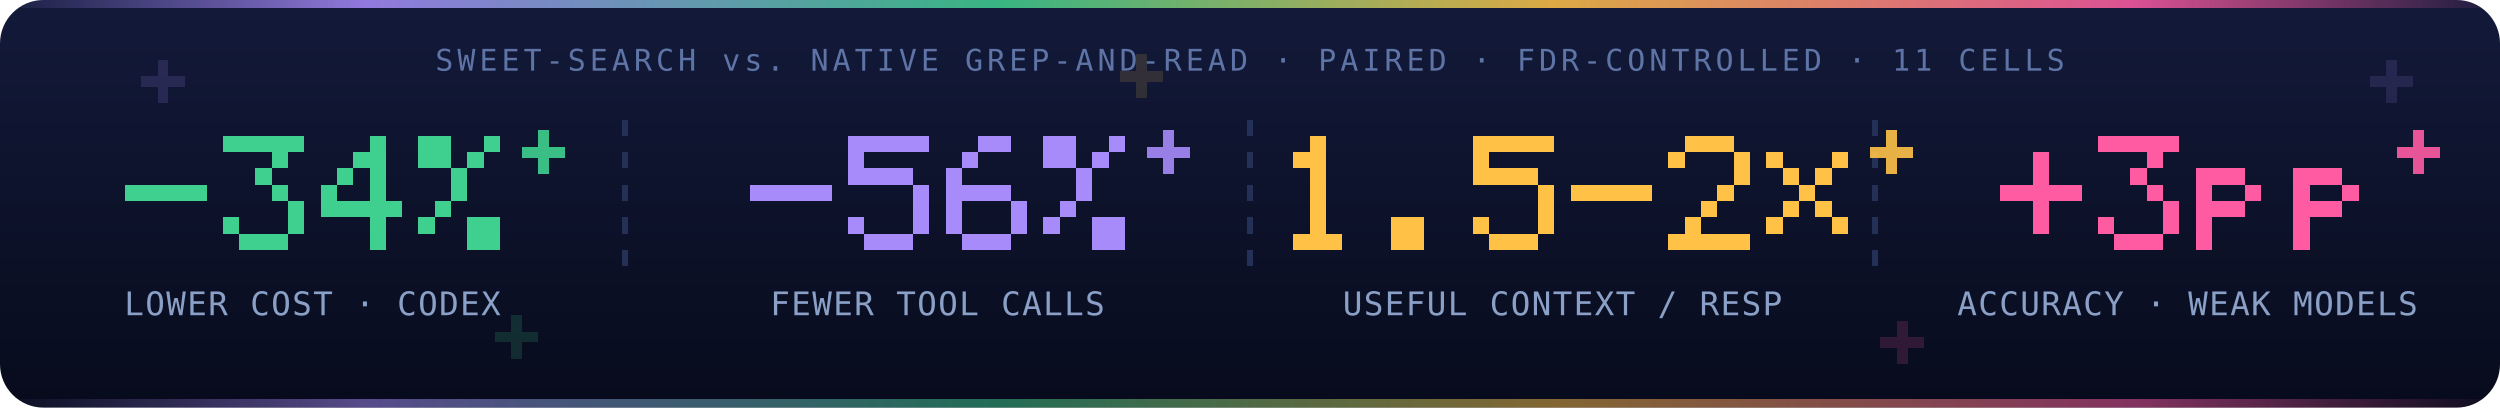
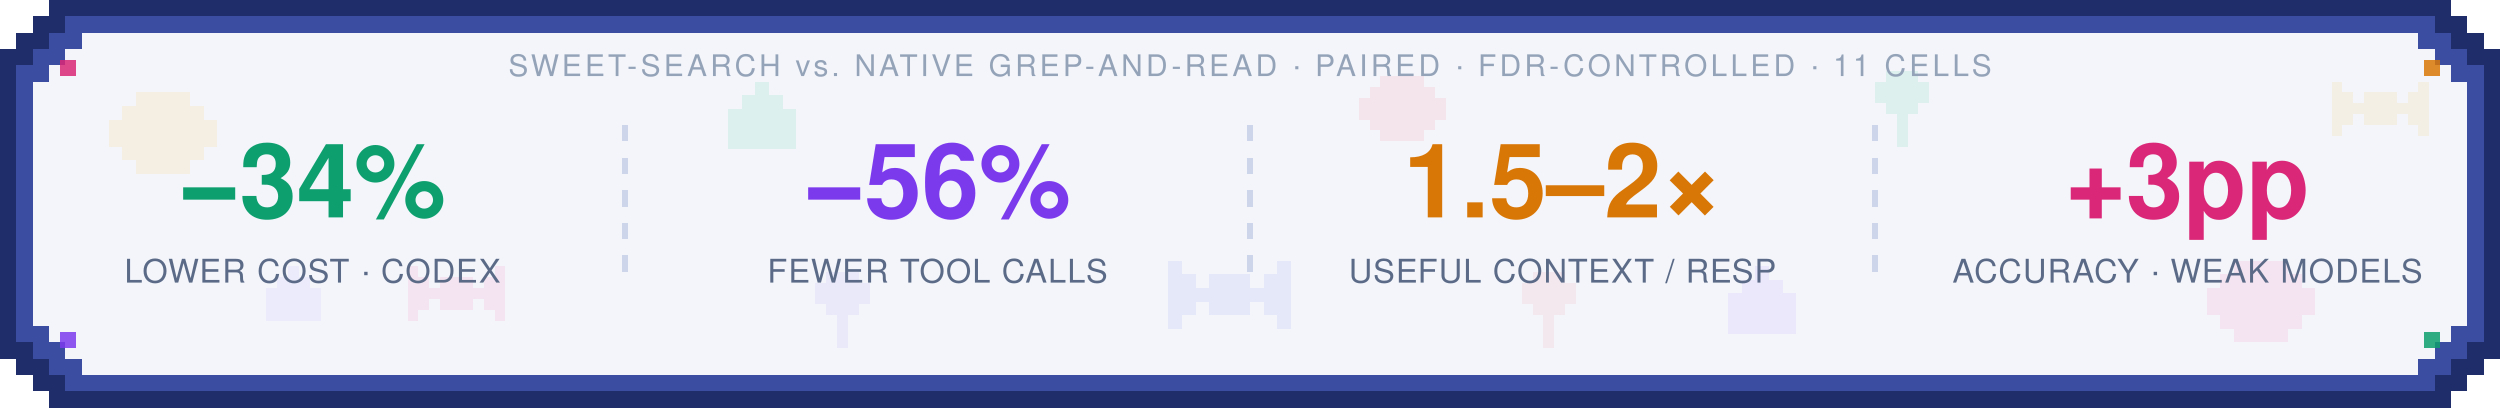
- <svg xmlns="http://www.w3.org/2000/svg" aria-label="Code-retrieval headline: up to 34 percent lower cost on Codex, up to 56 percent fewer tool calls, 1.5 to 2 times more useful context per response, and plus 3 percentage points accuracy on weak models." font-family="ui-monospace,SFMono-Regular,Menlo,Consolas,monospace" shape-rendering="crispEdges" viewBox="0 0 920 150">
-   <defs>
-     <linearGradient id="bg" x1="0" x2="0" y1="0" y2="1">
-       <stop offset="0" stop-color="#131a3a" />
-       <stop offset="1" stop-color="#070b1c" />
-     </linearGradient>
-     <linearGradient id="candy" x1="0" x2="1" y1="0" y2="0">
-       <stop offset="0%" stop-color="#a78bfa" stop-opacity="0" />
-       <stop offset="15%" stop-color="#a78bfa" />
-       <stop offset="40%" stop-color="#3fd08f" />
-       <stop offset="62%" stop-color="#ffc247" />
-       <stop offset="85%" stop-color="#ff5ba3" />
-       <stop offset="100%" stop-color="#ff5ba3" stop-opacity="0" />
-     </linearGradient>
-     <clipPath id="round">
-       <rect width="920" height="150" rx="16" />
-     </clipPath>
-   </defs>
-   <g clip-path="url(#round)">
-     <rect width="920" height="150" fill="url(#bg)" />
-     <rect width="920" height="3" fill="url(#candy)" opacity=".85" />
-     <rect width="920" height="3" y="147" fill="url(#candy)" opacity=".5" />
-     <g fill="#a78bfa" opacity=".16">
-       <rect width="12" height="4" x="54" y="28" />
-       <rect width="4" height="12" x="58" y="24" />
-       <rect width="4" height="4" x="52" y="28" />
-       <rect width="4" height="4" x="64" y="28" />
-       <rect width="4" height="4" x="58" y="22" />
-       <rect width="4" height="4" x="58" y="34" />
-     </g>
-     <g fill="#3fd08f" opacity=".16">
-       <rect width="12" height="4" x="184" y="122" />
-       <rect width="4" height="12" x="188" y="118" />
-       <rect width="4" height="4" x="182" y="122" />
-       <rect width="4" height="4" x="194" y="122" />
-       <rect width="4" height="4" x="188" y="116" />
-       <rect width="4" height="4" x="188" y="128" />
-     </g>
-     <g fill="#ffc247" opacity=".14">
-       <rect width="12" height="4" x="414" y="26" />
-       <rect width="4" height="12" x="418" y="22" />
-       <rect width="4" height="4" x="412" y="26" />
-       <rect width="4" height="4" x="424" y="26" />
-       <rect width="4" height="4" x="418" y="20" />
-       <rect width="4" height="4" x="418" y="32" />
-     </g>
-     <g fill="#ff5ba3" opacity=".16">
-       <rect width="12" height="4" x="694" y="124" />
-       <rect width="4" height="12" x="698" y="120" />
-       <rect width="4" height="4" x="692" y="124" />
-       <rect width="4" height="4" x="704" y="124" />
-       <rect width="4" height="4" x="698" y="118" />
-       <rect width="4" height="4" x="698" y="130" />
-     </g>
-     <g fill="#a78bfa" opacity=".14">
-       <rect width="12" height="4" x="874" y="28" />
-       <rect width="4" height="12" x="878" y="24" />
-       <rect width="4" height="4" x="872" y="28" />
-       <rect width="4" height="4" x="884" y="28" />
-       <rect width="4" height="4" x="878" y="22" />
-       <rect width="4" height="4" x="878" y="34" />
-     </g>
-     <g fill="#243056">
-       <rect width="2" height="6" x="229" y="44" />
-       <rect width="2" height="6" x="229" y="56" />
-       <rect width="2" height="6" x="229" y="68" />
-       <rect width="2" height="6" x="229" y="80" />
-       <rect width="2" height="6" x="229" y="92" />
-       <rect width="2" height="6" x="459" y="44" />
-       <rect width="2" height="6" x="459" y="56" />
-       <rect width="2" height="6" x="459" y="68" />
-       <rect width="2" height="6" x="459" y="80" />
-       <rect width="2" height="6" x="459" y="92" />
-       <rect width="2" height="6" x="689" y="44" />
-       <rect width="2" height="6" x="689" y="56" />
-       <rect width="2" height="6" x="689" y="68" />
-       <rect width="2" height="6" x="689" y="80" />
-       <rect width="2" height="6" x="689" y="92" />
-     </g>
-     <g fill="#3fd08f">
-       <rect width="30" height="6" x="46" y="68" />
-       <rect width="30" height="6" x="82" y="50" />
-       <rect width="6" height="6" x="100" y="56" />
-       <rect width="6" height="6" x="94" y="62" />
-       <rect width="6" height="6" x="100" y="68" />
-       <rect width="6" height="6" x="106" y="74" />
-       <rect width="6" height="6" x="82" y="80" />
-       <rect width="6" height="6" x="106" y="80" />
-       <rect width="18" height="6" x="88" y="86" />
-       <rect width="6" height="6" x="136" y="50" />
-       <rect width="12" height="6" x="130" y="56" />
-       <rect width="6" height="6" x="124" y="62" />
-       <rect width="6" height="6" x="136" y="62" />
-       <rect width="6" height="6" x="118" y="68" />
-       <rect width="6" height="6" x="136" y="68" />
-       <rect width="30" height="6" x="118" y="74" />
-       <rect width="6" height="6" x="136" y="80" />
-       <rect width="6" height="6" x="136" y="86" />
-       <rect width="12" height="6" x="154" y="50" />
-       <rect width="6" height="6" x="178" y="50" />
-       <rect width="12" height="6" x="154" y="56" />
-       <rect width="6" height="6" x="172" y="56" />
-       <rect width="6" height="6" x="166" y="62" />
-       <rect width="6" height="6" x="166" y="68" />
-       <rect width="6" height="6" x="160" y="74" />
-       <rect width="6" height="6" x="154" y="80" />
-       <rect width="12" height="6" x="172" y="80" />
-       <rect width="12" height="6" x="172" y="86" />
-     </g>
-     <g fill="#a78bfa">
-       <rect width="30" height="6" x="276" y="68" />
-       <rect width="30" height="6" x="312" y="50" />
-       <rect width="6" height="6" x="312" y="56" />
-       <rect width="24" height="6" x="312" y="62" />
-       <rect width="6" height="6" x="336" y="68" />
-       <rect width="6" height="6" x="336" y="74" />
-       <rect width="6" height="6" x="312" y="80" />
-       <rect width="6" height="6" x="336" y="80" />
-       <rect width="18" height="6" x="318" y="86" />
-       <rect width="12" height="6" x="360" y="50" />
-       <rect width="6" height="6" x="354" y="56" />
-       <rect width="6" height="6" x="348" y="62" />
-       <rect width="24" height="6" x="348" y="68" />
-       <rect width="6" height="6" x="348" y="74" />
-       <rect width="6" height="6" x="372" y="74" />
-       <rect width="6" height="6" x="348" y="80" />
-       <rect width="6" height="6" x="372" y="80" />
-       <rect width="18" height="6" x="354" y="86" />
-       <rect width="12" height="6" x="384" y="50" />
-       <rect width="6" height="6" x="408" y="50" />
-       <rect width="12" height="6" x="384" y="56" />
-       <rect width="6" height="6" x="402" y="56" />
-       <rect width="6" height="6" x="396" y="62" />
-       <rect width="6" height="6" x="396" y="68" />
-       <rect width="6" height="6" x="390" y="74" />
-       <rect width="6" height="6" x="384" y="80" />
-       <rect width="12" height="6" x="402" y="80" />
-       <rect width="12" height="6" x="402" y="86" />
-     </g>
-     <g fill="#ffc247">
-       <rect width="6" height="6" x="482" y="50" />
-       <rect width="12" height="6" x="476" y="56" />
-       <rect width="6" height="6" x="482" y="62" />
-       <rect width="6" height="6" x="482" y="68" />
-       <rect width="6" height="6" x="482" y="74" />
-       <rect width="6" height="6" x="482" y="80" />
-       <rect width="18" height="6" x="476" y="86" />
-       <rect width="12" height="6" x="512" y="80" />
-       <rect width="12" height="6" x="512" y="86" />
-       <rect width="30" height="6" x="542" y="50" />
-       <rect width="6" height="6" x="542" y="56" />
-       <rect width="24" height="6" x="542" y="62" />
-       <rect width="6" height="6" x="566" y="68" />
-       <rect width="6" height="6" x="566" y="74" />
-       <rect width="6" height="6" x="542" y="80" />
-       <rect width="6" height="6" x="566" y="80" />
-       <rect width="18" height="6" x="548" y="86" />
-       <rect width="30" height="6" x="578" y="68" />
-       <rect width="18" height="6" x="620" y="50" />
-       <rect width="6" height="6" x="614" y="56" />
-       <rect width="6" height="6" x="638" y="56" />
-       <rect width="6" height="6" x="638" y="62" />
-       <rect width="6" height="6" x="632" y="68" />
-       <rect width="6" height="6" x="626" y="74" />
-       <rect width="6" height="6" x="620" y="80" />
-       <rect width="30" height="6" x="614" y="86" />
-       <rect width="6" height="6" x="650" y="56" />
-       <rect width="6" height="6" x="674" y="56" />
-       <rect width="6" height="6" x="656" y="62" />
-       <rect width="6" height="6" x="668" y="62" />
-       <rect width="6" height="6" x="662" y="68" />
-       <rect width="6" height="6" x="656" y="74" />
-       <rect width="6" height="6" x="668" y="74" />
-       <rect width="6" height="6" x="650" y="80" />
-       <rect width="6" height="6" x="674" y="80" />
-     </g>
-     <g fill="#ff5ba3">
-       <rect width="6" height="6" x="748" y="56" />
-       <rect width="6" height="6" x="748" y="62" />
-       <rect width="30" height="6" x="736" y="68" />
-       <rect width="6" height="6" x="748" y="74" />
-       <rect width="6" height="6" x="748" y="80" />
-       <rect width="30" height="6" x="772" y="50" />
-       <rect width="6" height="6" x="790" y="56" />
-       <rect width="6" height="6" x="784" y="62" />
-       <rect width="6" height="6" x="790" y="68" />
-       <rect width="6" height="6" x="796" y="74" />
-       <rect width="6" height="6" x="772" y="80" />
-       <rect width="6" height="6" x="796" y="80" />
-       <rect width="18" height="6" x="778" y="86" />
-       <rect width="18" height="6" x="808" y="62" />
-       <rect width="6" height="6" x="808" y="68" />
-       <rect width="6" height="6" x="826" y="68" />
-       <rect width="18" height="6" x="808" y="74" />
-       <rect width="6" height="6" x="808" y="80" />
-       <rect width="6" height="6" x="808" y="86" />
-       <rect width="18" height="6" x="844" y="62" />
-       <rect width="6" height="6" x="844" y="68" />
-       <rect width="6" height="6" x="862" y="68" />
-       <rect width="18" height="6" x="844" y="74" />
-       <rect width="6" height="6" x="844" y="80" />
-       <rect width="6" height="6" x="844" y="86" />
-     </g>
-     <g fill="#3fd08f" opacity=".9">
-       <rect width="12" height="4" x="194" y="54" />
-       <rect width="4" height="12" x="198" y="50" />
-       <rect width="4" height="4" x="192" y="54" />
-       <rect width="4" height="4" x="204" y="54" />
-       <rect width="4" height="4" x="198" y="48" />
-       <rect width="4" height="4" x="198" y="60" />
-     </g>
-     <g fill="#a78bfa" opacity=".9">
-       <rect width="12" height="4" x="424" y="54" />
-       <rect width="4" height="12" x="428" y="50" />
-       <rect width="4" height="4" x="422" y="54" />
-       <rect width="4" height="4" x="434" y="54" />
-       <rect width="4" height="4" x="428" y="48" />
-       <rect width="4" height="4" x="428" y="60" />
-     </g>
-     <g fill="#ffc247" opacity=".9">
-       <rect width="12" height="4" x="690" y="54" />
-       <rect width="4" height="12" x="694" y="50" />
-       <rect width="4" height="4" x="688" y="54" />
-       <rect width="4" height="4" x="700" y="54" />
-       <rect width="4" height="4" x="694" y="48" />
-       <rect width="4" height="4" x="694" y="60" />
-     </g>
-     <g fill="#ff5ba3" opacity=".9">
-       <rect width="12" height="4" x="884" y="54" />
-       <rect width="4" height="12" x="888" y="50" />
-       <rect width="4" height="4" x="882" y="54" />
-       <rect width="4" height="4" x="894" y="54" />
-       <rect width="4" height="4" x="888" y="48" />
-       <rect width="4" height="4" x="888" y="60" />
-     </g>
-     <text x="460" y="26" fill="#5f74a6" font-size="11" letter-spacing="1.5" text-anchor="middle">SWEET-SEARCH vs. NATIVE GREP-AND-READ · PAIRED · FDR-CONTROLLED · 11 CELLS</text>
-     <g fill="#8aa0c6" text-anchor="middle">
-       <text x="115" y="116" font-size="12" letter-spacing=".5">LOWER COST · CODEX</text>
-       <text x="345" y="116" font-size="12" letter-spacing=".5">FEWER TOOL CALLS</text>
-       <text x="575" y="116" font-size="12" letter-spacing=".5">USEFUL CONTEXT / RESP</text>
-       <text x="805" y="116" font-size="12" letter-spacing=".5">ACCURACY · WEAK MODELS</text>
-     </g>
-     <rect width="260" height="150" fill="url(#candy)" opacity="0" style="mix-blend-mode:screen">
-       <animate attributeName="opacity" begin="0s" dur="9s" keyTimes="0;0.05;0.45;0.5;1" repeatCount="indefinite" values="0;0.22;0.22;0;0" />
-       <animate attributeName="x" begin="0s" dur="9s" keyTimes="0;0.5;1" repeatCount="indefinite" values="-260;920;920" />
-     </rect>
+ <svg xmlns="http://www.w3.org/2000/svg" aria-label="Code-retrieval headline: up to 34 percent lower cost on Codex, up to 56 percent fewer tool calls, 1.5 to 2 times more useful context per response, and plus 3 percentage points accuracy on weak models." font-family="-apple-system,BlinkMacSystemFont,Segoe UI,Helvetica,Arial,sans-serif" shape-rendering="crispEdges" viewBox="0 0 920 150">
+   <g fill="#1f2d6b">
+     <rect width="884" height="6" x="18" />
+     <rect width="896" height="6" x="12" y="6" />
+     <rect width="908" height="6" x="6" y="12" />
+     <rect width="920" height="114" y="18" />
+     <rect width="908" height="6" x="6" y="132" />
+     <rect width="896" height="6" x="12" y="138" />
+     <rect width="884" height="6" x="18" y="144" />
+   </g>
+   <g fill="#3b4da0">
+     <rect width="872" height="6" x="24" y="6" />
+     <rect width="884" height="6" x="18" y="12" />
+     <rect width="896" height="6" x="12" y="18" />
+     <rect width="908" height="102" x="6" y="24" />
+     <rect width="896" height="6" x="12" y="126" />
+     <rect width="884" height="6" x="18" y="132" />
+     <rect width="872" height="6" x="24" y="138" />
+   </g>
+   <g fill="#f3f5fb">
+     <rect width="860" height="6" x="30" y="12" />
+     <rect width="872" height="6" x="24" y="18" />
+     <rect width="884" height="6" x="18" y="24" />
+     <rect width="896" height="90" x="12" y="30" />
+     <rect width="884" height="6" x="18" y="120" />
+     <rect width="872" height="6" x="24" y="126" />
+     <rect width="860" height="6" x="30" y="132" />
+   </g>
+   <g fill="#ffc247" opacity=".14">
+     <rect width="20" height="5" x="50" y="34" />
+     <rect width="30" height="5" x="45" y="39" />
+     <rect width="40" height="5" x="40" y="44" />
+     <rect width="40" height="5" x="40" y="49" />
+     <rect width="30" height="5" x="45" y="54" />
+     <rect width="20" height="5" x="50" y="59" />
+   </g>
+   <g fill="#ff5ba3" opacity=".12">
+     <rect width="4" height="4" x="150" y="98" />
+     <rect width="4" height="4" x="182" y="98" />
+     <rect width="8" height="4" x="150" y="102" />
+     <rect width="12" height="4" x="162" y="102" />
+     <rect width="8" height="4" x="178" y="102" />
+     <rect width="36" height="4" x="150" y="106" />
+     <rect width="8" height="4" x="150" y="110" />
+     <rect width="12" height="4" x="162" y="110" />
+     <rect width="8" height="4" x="178" y="110" />
+     <rect width="4" height="4" x="150" y="114" />
+     <rect width="4" height="4" x="182" y="114" />
+   </g>
+   <g fill="#3fd08f" opacity=".13">
+     <rect width="5" height="5" x="278" y="30" />
+     <rect width="15" height="5" x="273" y="35" />
+     <rect width="25" height="5" x="268" y="40" />
+     <rect width="25" height="5" x="268" y="45" />
+     <rect width="25" height="5" x="268" y="50" />
+   </g>
+   <g fill="#a78bfa" opacity=".11">
+     <rect width="12" height="4" x="304" y="100" />
+     <rect width="20" height="4" x="300" y="104" />
+     <rect width="20" height="4" x="300" y="108" />
+     <rect width="12" height="4" x="304" y="112" />
+     <rect width="4" height="4" x="308" y="116" />
+     <rect width="4" height="4" x="308" y="120" />
+     <rect width="4" height="4" x="308" y="124" />
+   </g>
+   <g fill="#5a73dc" opacity=".1">
+     <rect width="5" height="5" x="430" y="96" />
+     <rect width="5" height="5" x="470" y="96" />
+     <rect width="10" height="5" x="430" y="101" />
+     <rect width="15" height="5" x="445" y="101" />
+     <rect width="10" height="5" x="465" y="101" />
+     <rect width="45" height="5" x="430" y="106" />
+     <rect width="10" height="5" x="430" y="111" />
+     <rect width="15" height="5" x="445" y="111" />
+     <rect width="10" height="5" x="465" y="111" />
+     <rect width="5" height="5" x="430" y="116" />
+     <rect width="5" height="5" x="470" y="116" />
+   </g>
+   <g fill="#fb7185" opacity=".13">
+     <rect width="16" height="4" x="508" y="28" />
+     <rect width="24" height="4" x="504" y="32" />
+     <rect width="32" height="4" x="500" y="36" />
+     <rect width="32" height="4" x="500" y="40" />
+     <rect width="24" height="4" x="504" y="44" />
+     <rect width="16" height="4" x="508" y="48" />
+   </g>
+   <g fill="#a78bfa" opacity=".12">
+     <rect width="5" height="5" x="646" y="98" />
+     <rect width="15" height="5" x="641" y="103" />
+     <rect width="25" height="5" x="636" y="108" />
+     <rect width="25" height="5" x="636" y="113" />
+     <rect width="25" height="5" x="636" y="118" />
+   </g>
+   <g fill="#3fd08f" opacity=".12">
+     <rect width="12" height="4" x="694" y="26" />
+     <rect width="20" height="4" x="690" y="30" />
+     <rect width="20" height="4" x="690" y="34" />
+     <rect width="12" height="4" x="694" y="38" />
+     <rect width="4" height="4" x="698" y="42" />
+     <rect width="4" height="4" x="698" y="46" />
+     <rect width="4" height="4" x="698" y="50" />
+   </g>
+   <g fill="#ff5ba3" opacity=".12">
+     <rect width="20" height="5" x="822" y="96" />
+     <rect width="30" height="5" x="817" y="101" />
+     <rect width="40" height="5" x="812" y="106" />
+     <rect width="40" height="5" x="812" y="111" />
+     <rect width="30" height="5" x="817" y="116" />
+     <rect width="20" height="5" x="822" y="121" />
+   </g>
+   <g fill="#ffc247" opacity=".12">
+     <rect width="4" height="4" x="858" y="30" />
+     <rect width="4" height="4" x="890" y="30" />
+     <rect width="8" height="4" x="858" y="34" />
+     <rect width="12" height="4" x="870" y="34" />
+     <rect width="8" height="4" x="886" y="34" />
+     <rect width="36" height="4" x="858" y="38" />
+     <rect width="8" height="4" x="858" y="42" />
+     <rect width="12" height="4" x="870" y="42" />
+     <rect width="8" height="4" x="886" y="42" />
+     <rect width="4" height="4" x="858" y="46" />
+     <rect width="4" height="4" x="890" y="46" />
+   </g>
+   <g fill="#a78bfa" opacity=".1">
+     <rect width="4" height="4" x="106" y="98" />
+     <rect width="12" height="4" x="102" y="102" />
+     <rect width="20" height="4" x="98" y="106" />
+     <rect width="20" height="4" x="98" y="110" />
+     <rect width="20" height="4" x="98" y="114" />
+   </g>
+   <g fill="#fb7185" opacity=".1">
+     <rect width="12" height="4" x="564" y="100" />
+     <rect width="20" height="4" x="560" y="104" />
+     <rect width="20" height="4" x="560" y="108" />
+     <rect width="12" height="4" x="564" y="112" />
+     <rect width="4" height="4" x="568" y="116" />
+     <rect width="4" height="4" x="568" y="120" />
+     <rect width="4" height="4" x="568" y="124" />
+   </g>
+   <rect width="6" height="6" x="22" y="22" fill="#db2777" opacity=".85" />
+   <rect width="6" height="6" x="892" y="22" fill="#d97706" opacity=".85" />
+   <rect width="6" height="6" x="22" y="122" fill="#7c3aed" opacity=".85" />
+   <rect width="6" height="6" x="892" y="122" fill="#0e9f6e" opacity=".85" />
+   <g fill="#ccd5ea">
+     <rect width="2" height="6" x="229" y="46" />
+     <rect width="2" height="6" x="229" y="58" />
+     <rect width="2" height="6" x="229" y="70" />
+     <rect width="2" height="6" x="229" y="82" />
+     <rect width="2" height="6" x="229" y="94" />
+     <rect width="2" height="6" x="459" y="46" />
+     <rect width="2" height="6" x="459" y="58" />
+     <rect width="2" height="6" x="459" y="70" />
+     <rect width="2" height="6" x="459" y="82" />
+     <rect width="2" height="6" x="459" y="94" />
+     <rect width="2" height="6" x="689" y="46" />
+     <rect width="2" height="6" x="689" y="58" />
+     <rect width="2" height="6" x="689" y="70" />
+     <rect width="2" height="6" x="689" y="82" />
+     <rect width="2" height="6" x="689" y="94" />
+   </g>
+   <g text-anchor="middle">
+     <text x="460" y="28" fill="#94a3b8" font-size="11" letter-spacing="1.2">SWEET-SEARCH vs. NATIVE GREP-AND-READ · PAIRED · FDR-CONTROLLED · 11 CELLS</text>
+     <text x="115" y="80" fill="#0e9f6e" font-size="38" font-weight="800">−34%</text>
+     <text x="345" y="80" fill="#7c3aed" font-size="38" font-weight="800">−56%</text>
+     <text x="575" y="80" fill="#d97706" font-size="38" font-weight="800">1.5–2×</text>
+     <text x="805" y="80" fill="#db2777" font-size="38" font-weight="800">+3pp</text>
+     <text x="115" y="104" fill="#5b6b87" font-size="12" letter-spacing=".4">LOWER COST · CODEX</text>
+     <text x="345" y="104" fill="#5b6b87" font-size="12" letter-spacing=".4">FEWER TOOL CALLS</text>
+     <text x="575" y="104" fill="#5b6b87" font-size="12" letter-spacing=".4">USEFUL CONTEXT / RESP</text>
+     <text x="805" y="104" fill="#5b6b87" font-size="12" letter-spacing=".4">ACCURACY · WEAK MODELS</text>
  </g>
</svg>
